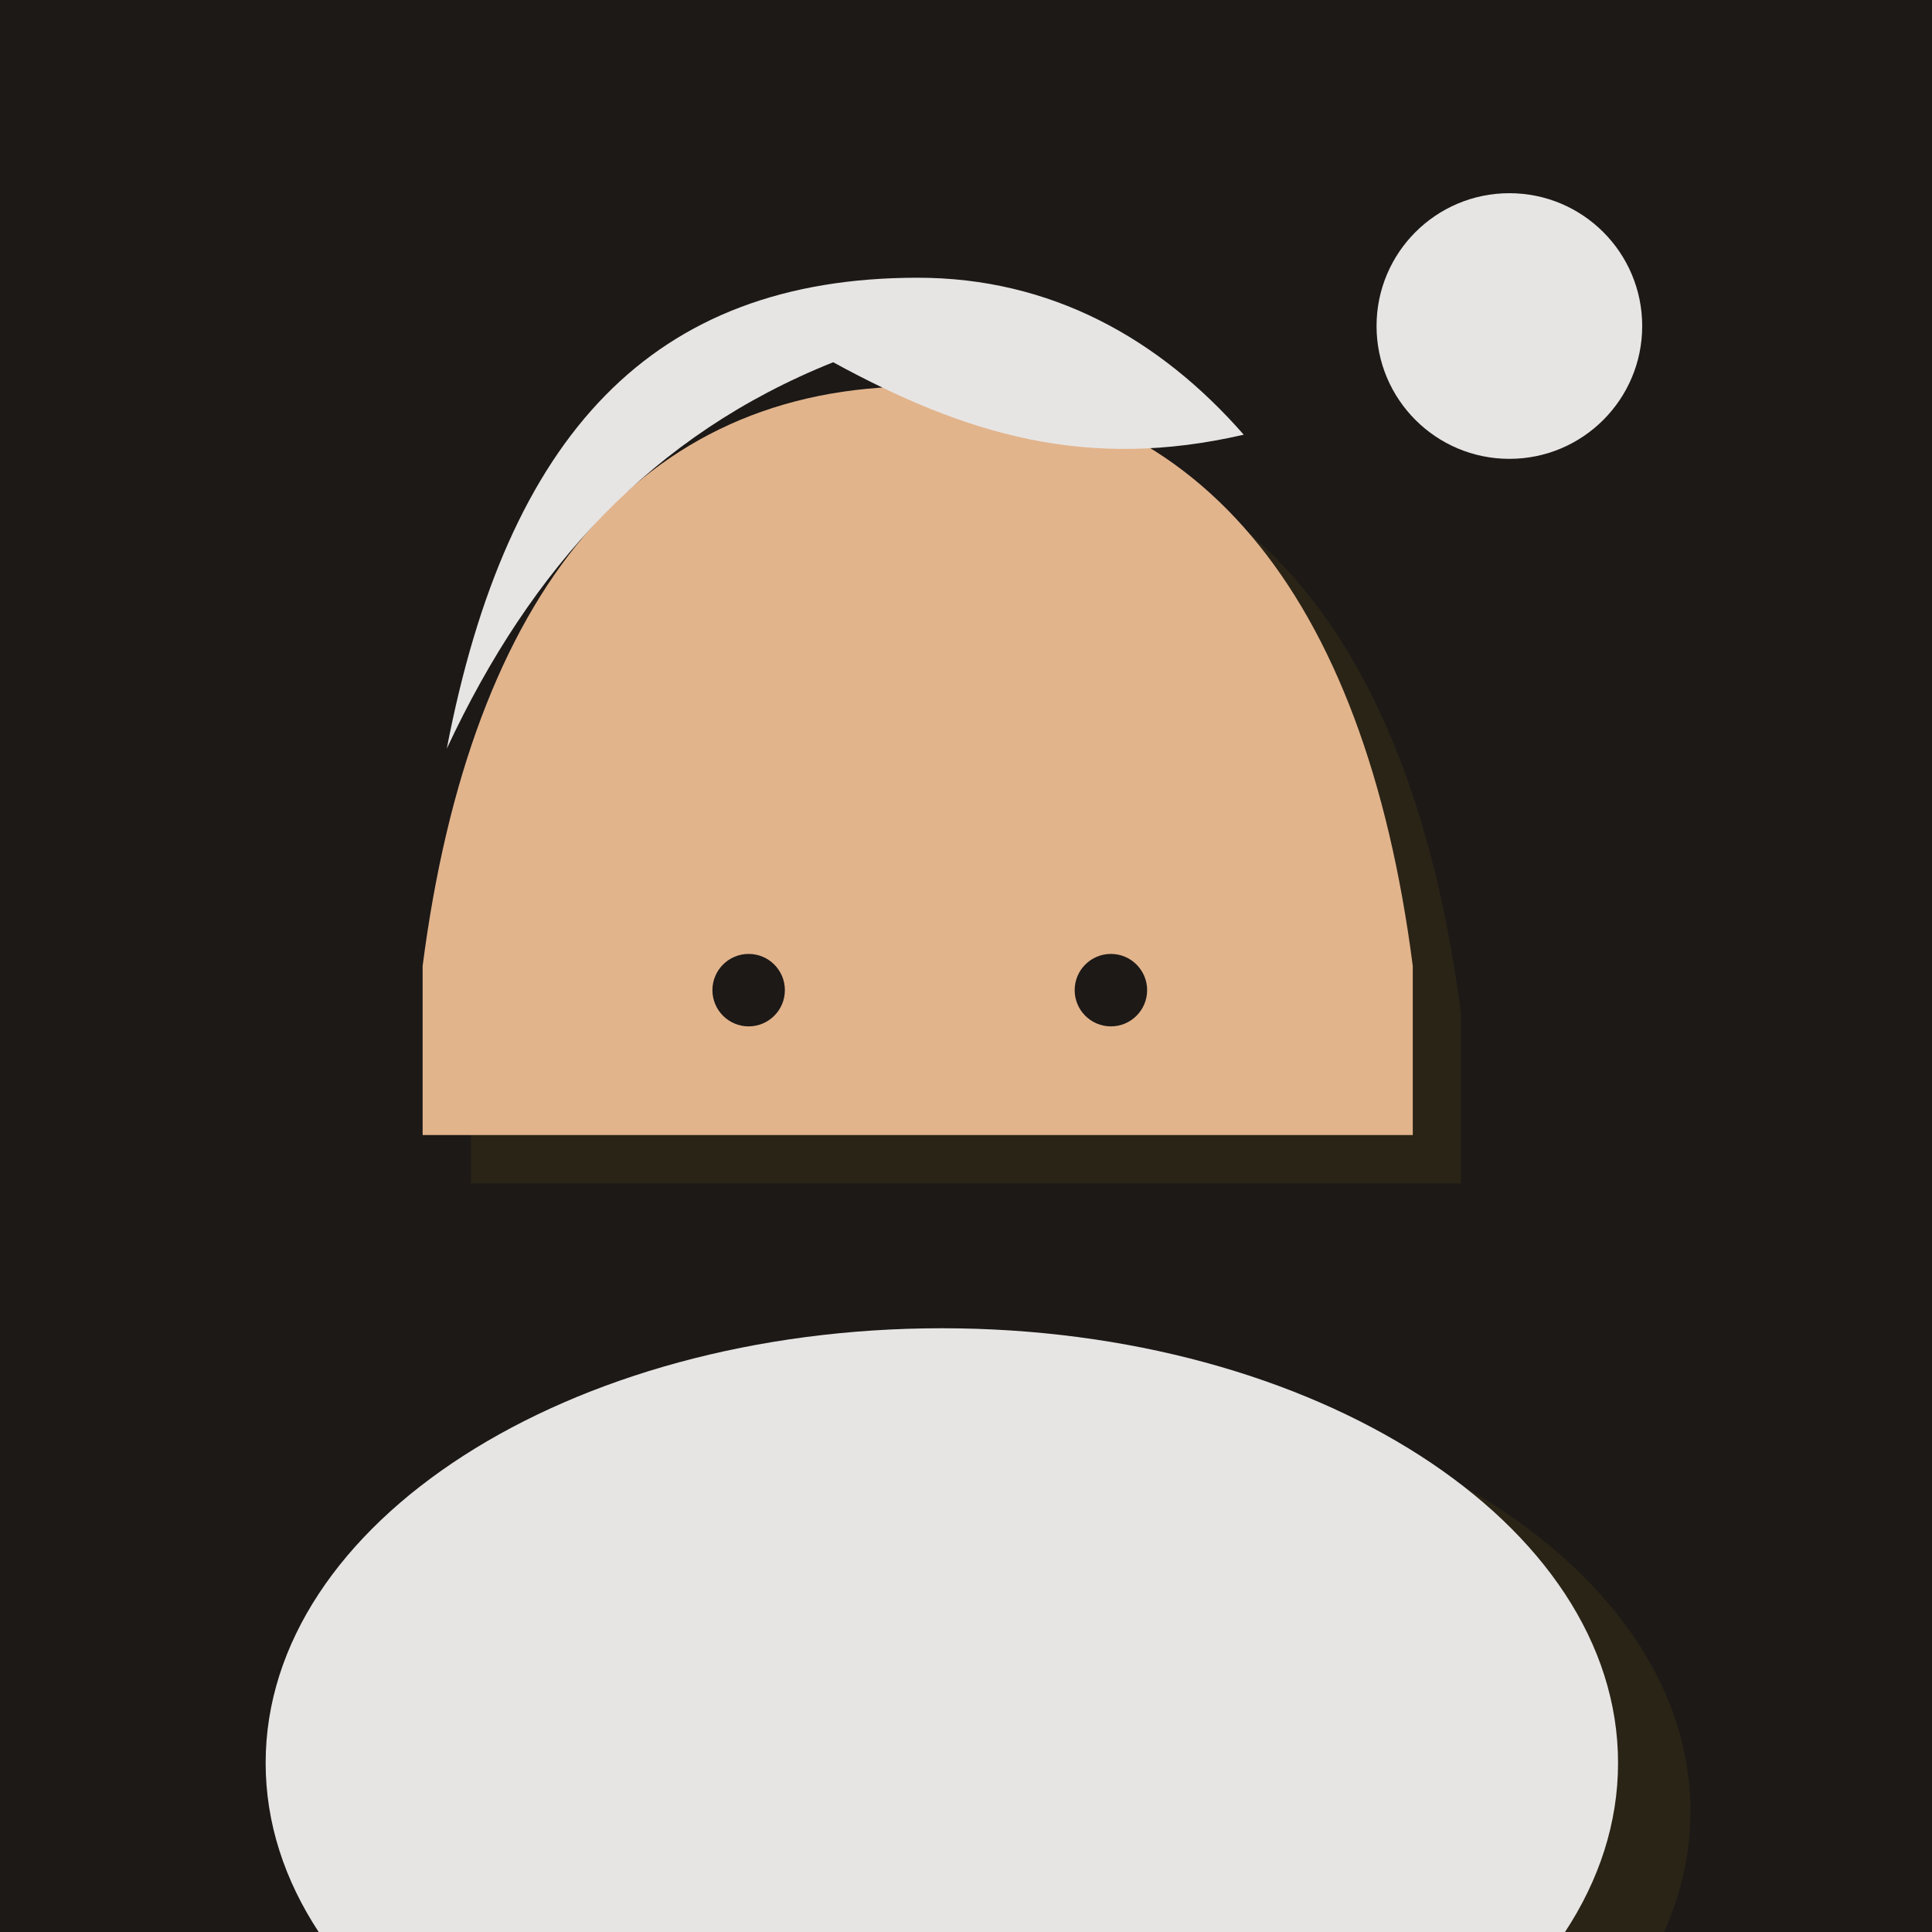
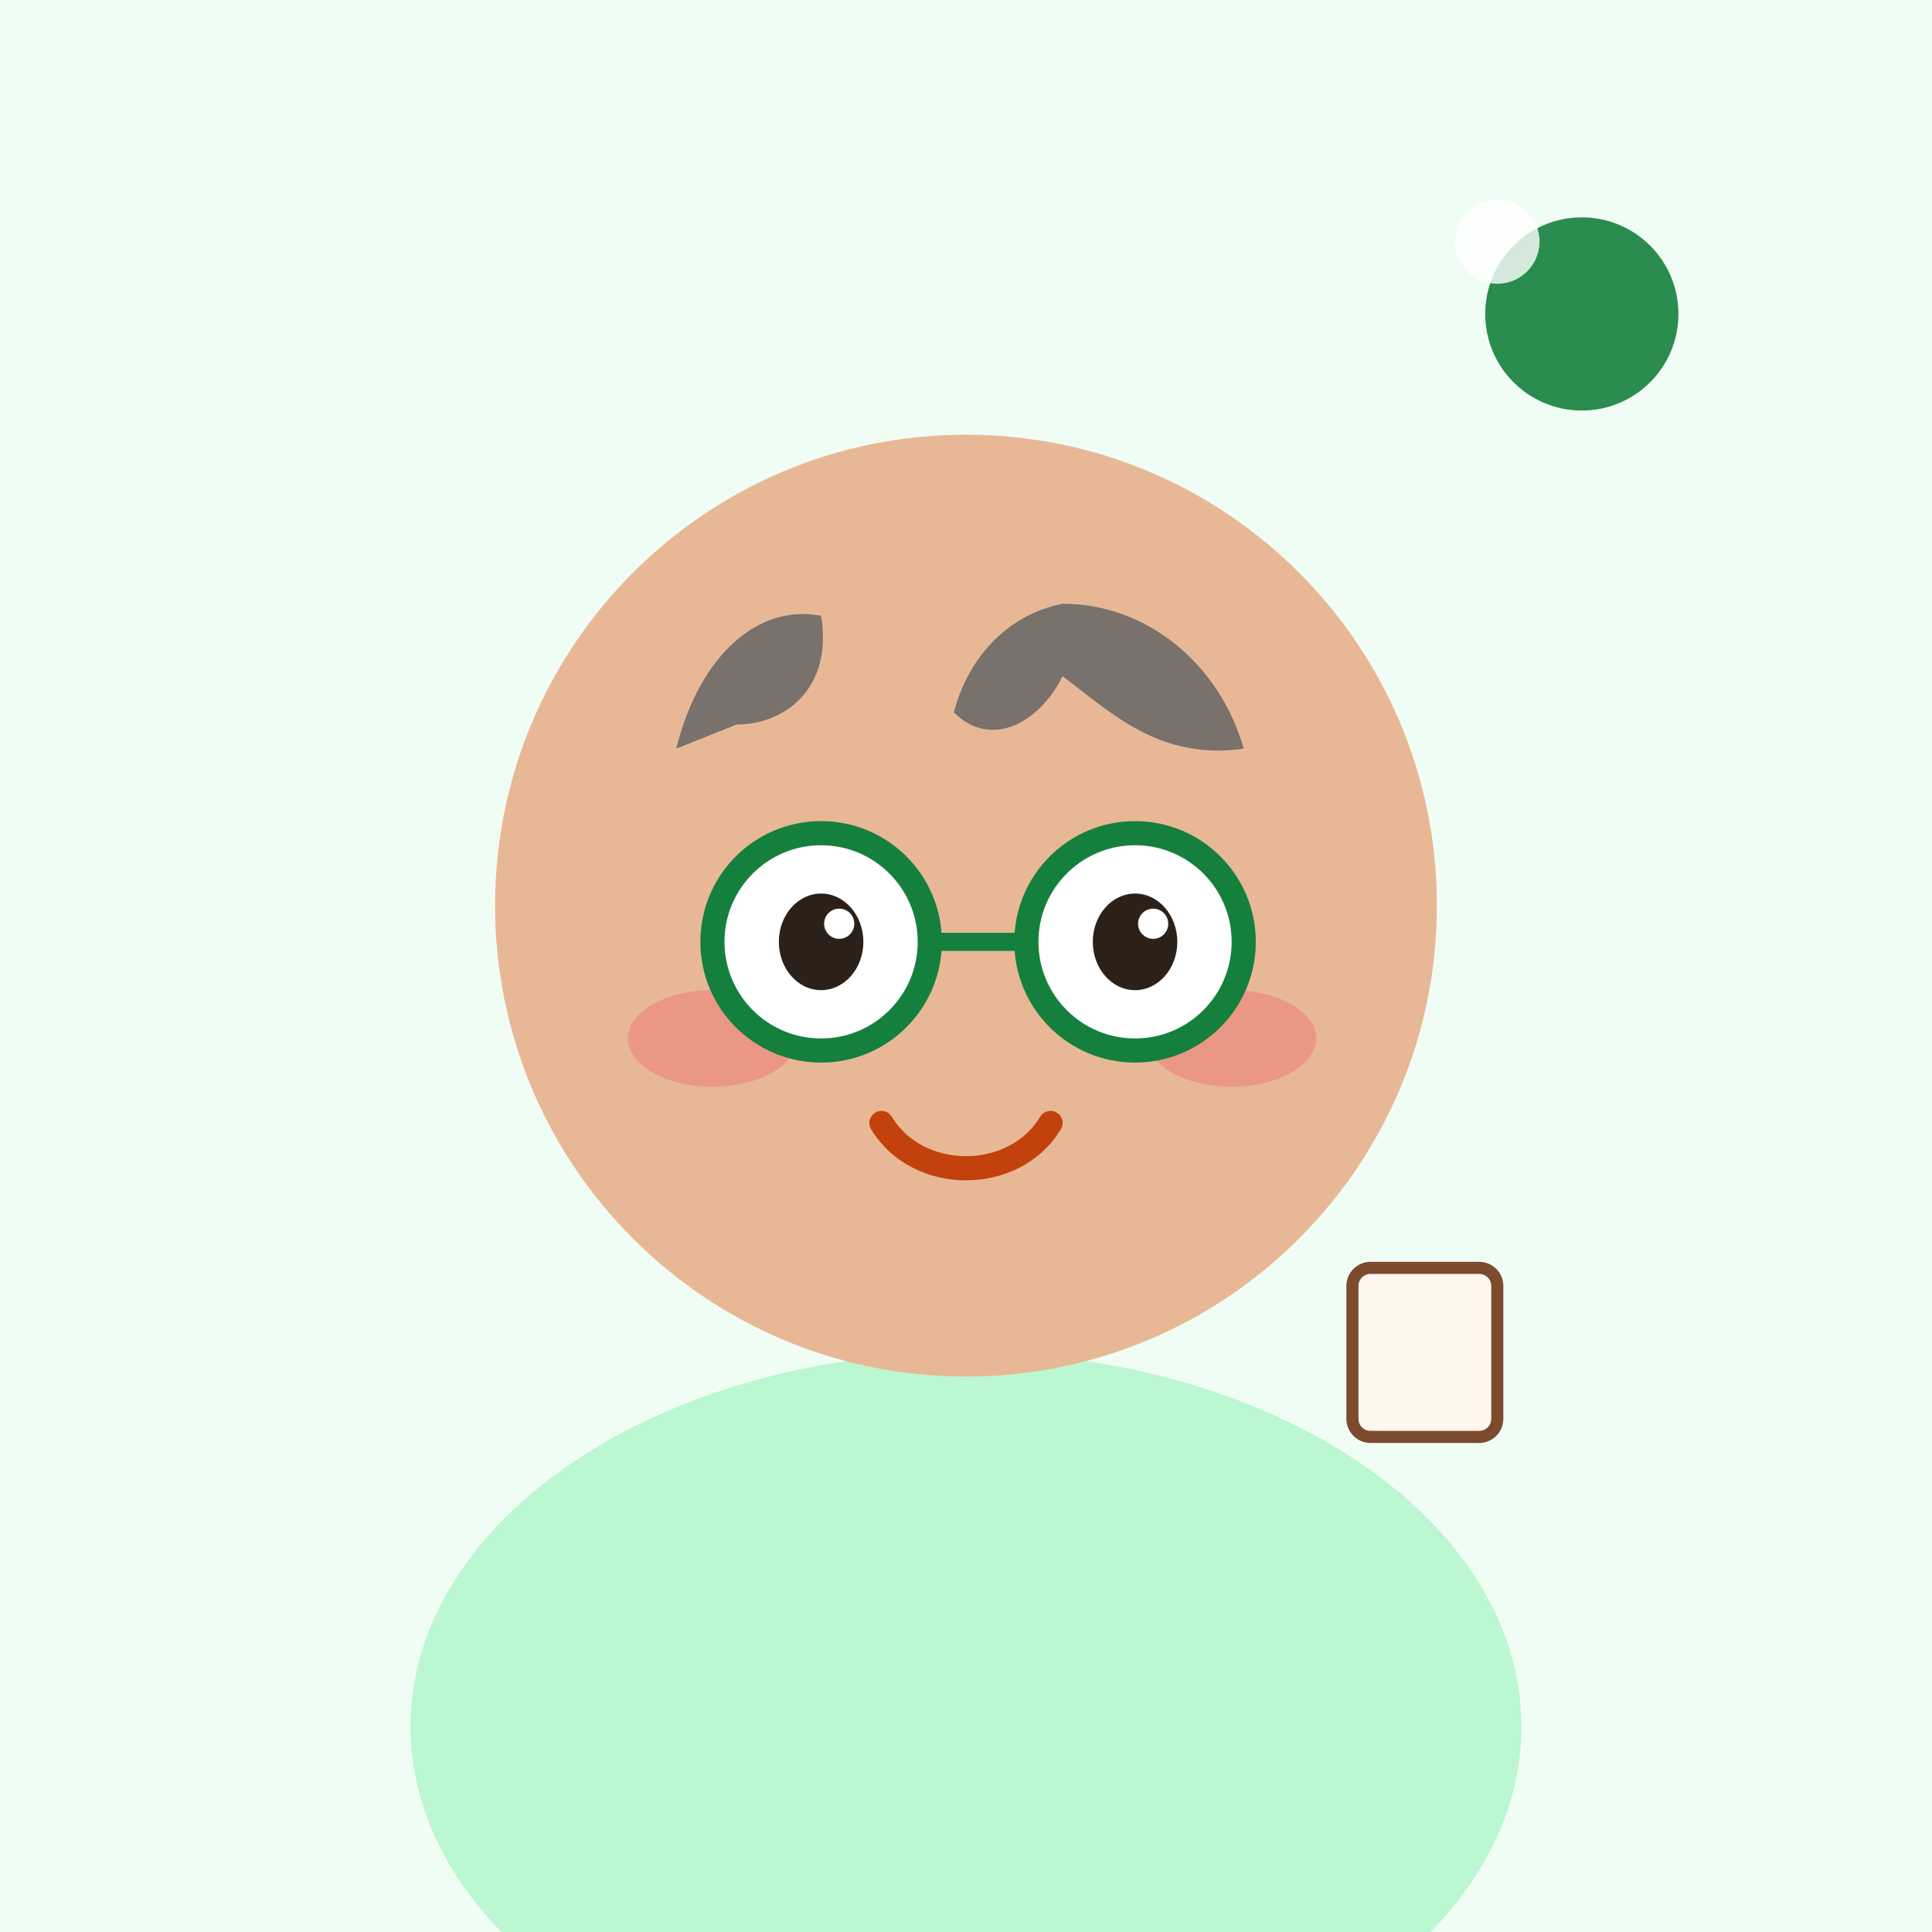
<svg xmlns="http://www.w3.org/2000/svg" viewBox="0 0 320 320">
-   <rect width="320" height="320" fill="#1C1917" />
-   <circle cx="250" cy="54" r="22" fill="#E7E5E4" />
-   <ellipse cx="168" cy="300" rx="112" ry="72" fill="#2A2416" />
-   <ellipse cx="156" cy="292" rx="112" ry="72" fill="#E7E5E4" />
-   <path d="M78 168c8-62 36-96 82-96s74 34 82 96v28H78z" fill="#2A2416" />
-   <path d="M70 160c8-62 36-96 82-96s74 34 82 96v28H70z" fill="#E2B48C" />
-   <path d="M74 124c10-52 34-78 78-78 22 0 40 10 54 26-26 6-46 0-68-12-30 12-50 34-64 64z" fill="#E7E5E4" />
-   <circle cx="124" cy="164" r="6" fill="#1C1917" />
-   <circle cx="184" cy="164" r="6" fill="#1C1917" />
+   <rect width="320" height="320" fill="#F0FDF4" />
+   <circle cx="262" cy="52" r="16" fill="#15803D" opacity="0.9" />
+   <circle cx="248" cy="40" r="7" fill="#FFFFFF" opacity="0.8" />
+   <ellipse cx="160" cy="286" rx="92" ry="62" fill="#BBF7D0" />
+   <circle cx="160" cy="150" r="78" fill="#E8B896" />
+   <path d="M112 124c4-16 14-24 24-22 2 12-6 18-14 18z" fill="#78716C" />
+   <path d="M176 100c14 0 26 10 30 24-14 2-22-6-30-12-4 8-12 12-18 6 2-8 8-16 18-18z" fill="#78716C" />
+   <ellipse cx="118" cy="172" rx="14" ry="8" fill="#F43F5E" opacity="0.28" />
+   <ellipse cx="204" cy="172" rx="14" ry="8" fill="#F43F5E" opacity="0.28" />
+   <circle cx="136" cy="156" r="18" fill="#FFFFFF" stroke="#15803D" stroke-width="4" />
+   <circle cx="188" cy="156" r="18" fill="#FFFFFF" stroke="#15803D" stroke-width="4" />
+   <path d="M154 156h16" stroke="#15803D" stroke-width="3" />
+   <ellipse cx="136" cy="156" rx="7" ry="8" fill="#2B2118" />
+   <ellipse cx="188" cy="156" rx="7" ry="8" fill="#2B2118" />
+   <circle cx="139" cy="153" r="2.5" fill="#FFFFFF" />
+   <circle cx="191" cy="153" r="2.5" fill="#FFFFFF" />
+   <path d="M146 186c6 10 22 10 28 0" stroke="#C2410C" stroke-width="4" fill="none" stroke-linecap="round" />
+   <rect x="224" y="210" width="24" height="28" rx="3" fill="#FFF7ED" stroke="#7C4A2D" stroke-width="2" />
</svg>
